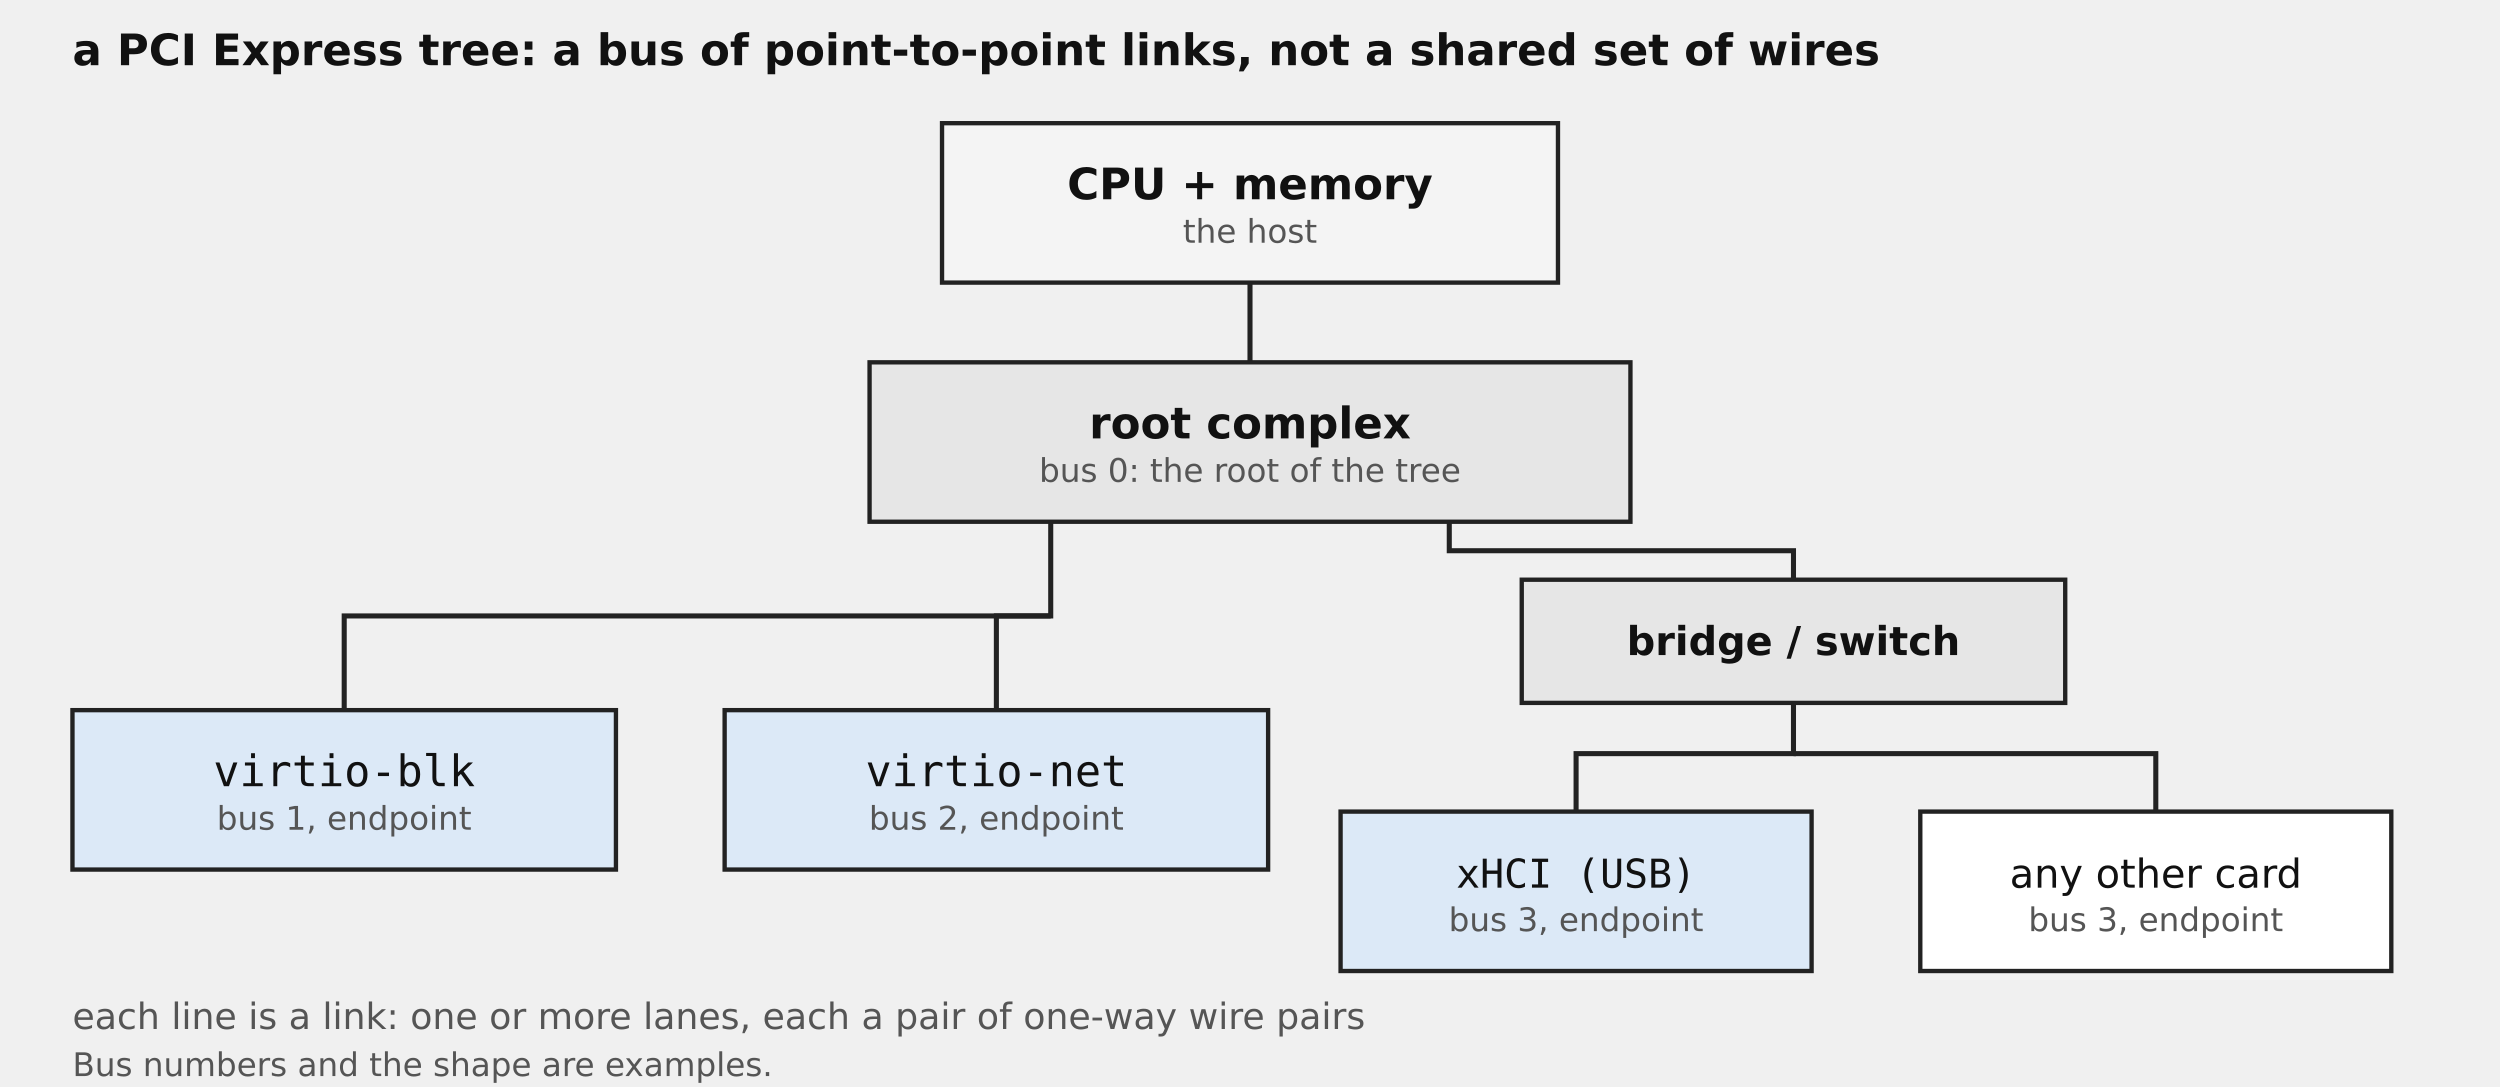
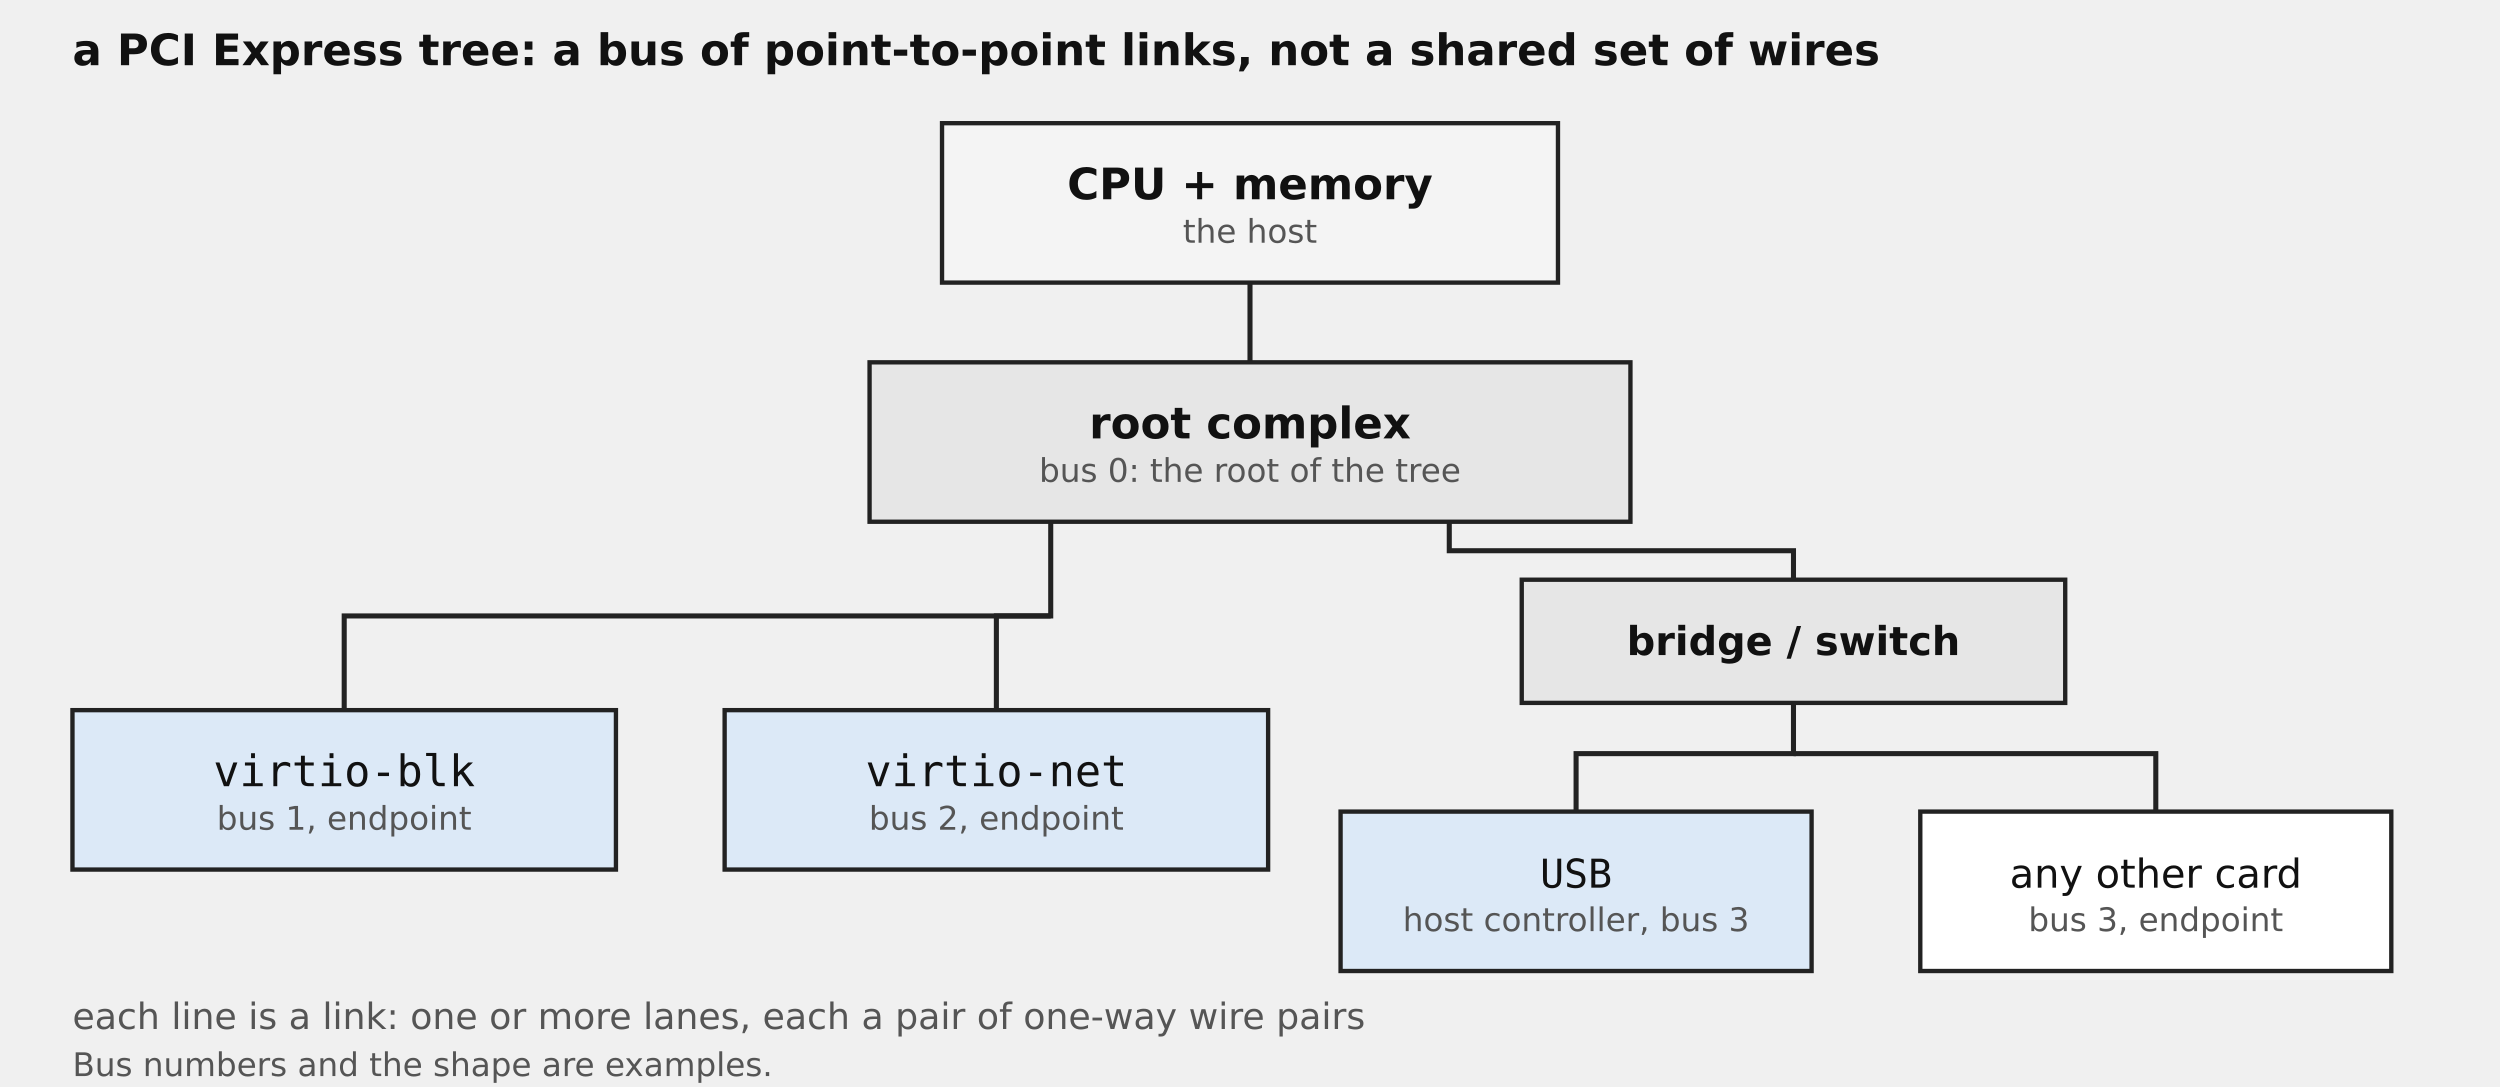
<svg xmlns="http://www.w3.org/2000/svg" width="690" height="300" viewBox="0 0 690 300" font-family="DejaVu Sans, sans-serif">
  <text x="20.0" y="18.0" font-size="12" text-anchor="start" fill="#111" font-family="DejaVu Sans, sans-serif" font-weight="bold">a PCI Express tree: a bus of point-to-point links, not a shared set of wires</text>
  <rect x="260.0" y="34.0" width="170.0" height="44.0" fill="#f4f4f4" stroke="#222" stroke-width="1.2" />
  <text x="345.0" y="55.0" font-size="12" text-anchor="middle" fill="#111" font-family="DejaVu Sans, sans-serif" font-weight="bold">CPU + memory</text>
  <text x="345.0" y="67.0" font-size="9" text-anchor="middle" fill="#555" font-family="DejaVu Sans, sans-serif">the host</text>
  <rect x="240.0" y="100.0" width="210.0" height="44.0" fill="#e6e6e6" stroke="#222" stroke-width="1.2" />
  <text x="345.0" y="121.0" font-size="12" text-anchor="middle" fill="#111" font-family="DejaVu Sans, sans-serif" font-weight="bold">root complex</text>
  <text x="345.0" y="133.0" font-size="9" text-anchor="middle" fill="#555" font-family="DejaVu Sans, sans-serif">bus 0: the root of the tree</text>
  <path d="M345.0,78.0 L345.0,100.0" fill="none" stroke="#222" stroke-width="1.4" />
  <rect x="20.0" y="196.0" width="150.0" height="44.0" fill="#dce9f7" stroke="#222" stroke-width="1.2" />
  <text x="95.0" y="217.0" font-size="12" text-anchor="middle" fill="#111" font-family="DejaVu Sans Mono, monospace">virtio-blk</text>
  <text x="95.0" y="229.0" font-size="9" text-anchor="middle" fill="#555" font-family="DejaVu Sans, sans-serif">bus 1, endpoint</text>
  <rect x="200.0" y="196.0" width="150.0" height="44.0" fill="#dce9f7" stroke="#222" stroke-width="1.2" />
  <text x="275.0" y="217.0" font-size="12" text-anchor="middle" fill="#111" font-family="DejaVu Sans Mono, monospace">virtio-net</text>
  <text x="275.0" y="229.0" font-size="9" text-anchor="middle" fill="#555" font-family="DejaVu Sans, sans-serif">bus 2, endpoint</text>
  <rect x="420.0" y="160.0" width="150.0" height="34.0" fill="#e6e6e6" stroke="#222" stroke-width="1.2" />
  <text x="495.0" y="180.8" font-size="11" text-anchor="middle" fill="#111" font-family="DejaVu Sans, sans-serif" font-weight="bold">bridge / switch</text>
  <rect x="370.0" y="224.0" width="130.0" height="44.0" fill="#dce9f7" stroke="#222" stroke-width="1.2" />
-   <text x="435.0" y="245.0" font-size="11" text-anchor="middle" fill="#111" font-family="DejaVu Sans Mono, monospace">xHCI (USB)</text>
-   <text x="435.0" y="257.0" font-size="9" text-anchor="middle" fill="#555" font-family="DejaVu Sans, sans-serif">bus 3, endpoint</text>
+   <text x="435.0" y="245.0" font-size="11" text-anchor="middle" fill="#111" font-family="DejaVu Sans Mono, monospace">USB</text>
+   <text x="435.0" y="257.0" font-size="9" text-anchor="middle" fill="#555" font-family="DejaVu Sans, sans-serif">host controller, bus 3</text>
  <rect x="530.0" y="224.0" width="130.0" height="44.0" fill="#fff" stroke="#222" stroke-width="1.2" />
  <text x="595.0" y="245.0" font-size="11" text-anchor="middle" fill="#111" font-family="DejaVu Sans, sans-serif">any other card</text>
  <text x="595.0" y="257.0" font-size="9" text-anchor="middle" fill="#555" font-family="DejaVu Sans, sans-serif">bus 3, endpoint</text>
  <path d="M290.0,144.0 L290.0,170.0 L95.0,170.0 L95.0,196.0" fill="none" stroke="#222" stroke-width="1.4" />
  <path d="M290.0,170.0 L275.0,170.0 L275.0,196.0" fill="none" stroke="#222" stroke-width="1.4" />
  <path d="M400.0,144.0 L400.0,152.0 L495.0,152.0 L495.0,160.0" fill="none" stroke="#222" stroke-width="1.4" />
  <path d="M495.0,194.0 L495.0,208.0 L435.0,208.0 L435.0,224.0" fill="none" stroke="#222" stroke-width="1.4" />
  <path d="M495.0,208.0 L595.0,208.0 L595.0,224.0" fill="none" stroke="#222" stroke-width="1.4" />
  <text x="20.0" y="284.0" font-size="10" text-anchor="start" fill="#555" font-family="DejaVu Sans, sans-serif">each line is a link: one or more lanes, each a pair of one-way wire pairs</text>
  <text x="20.0" y="297.0" font-size="9" text-anchor="start" fill="#555" font-family="DejaVu Sans, sans-serif">Bus numbers and the shape are examples.</text>
</svg>
